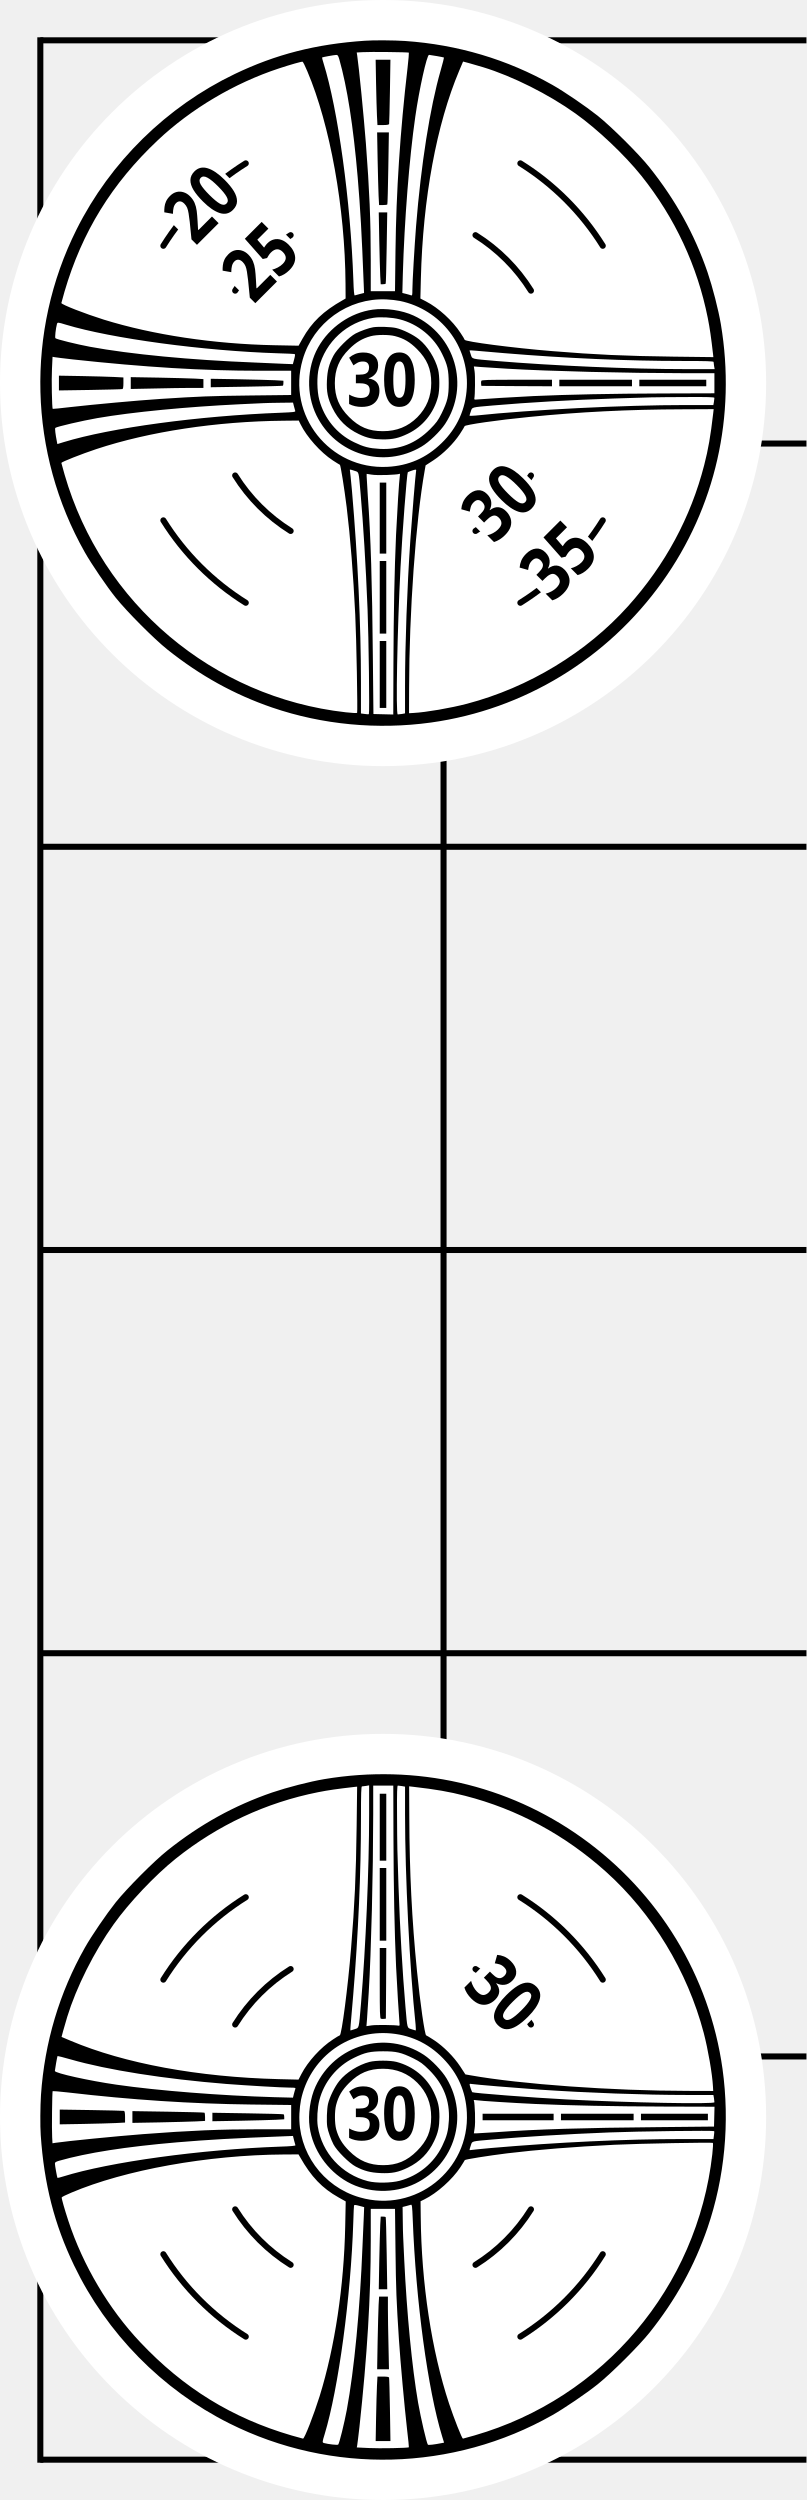
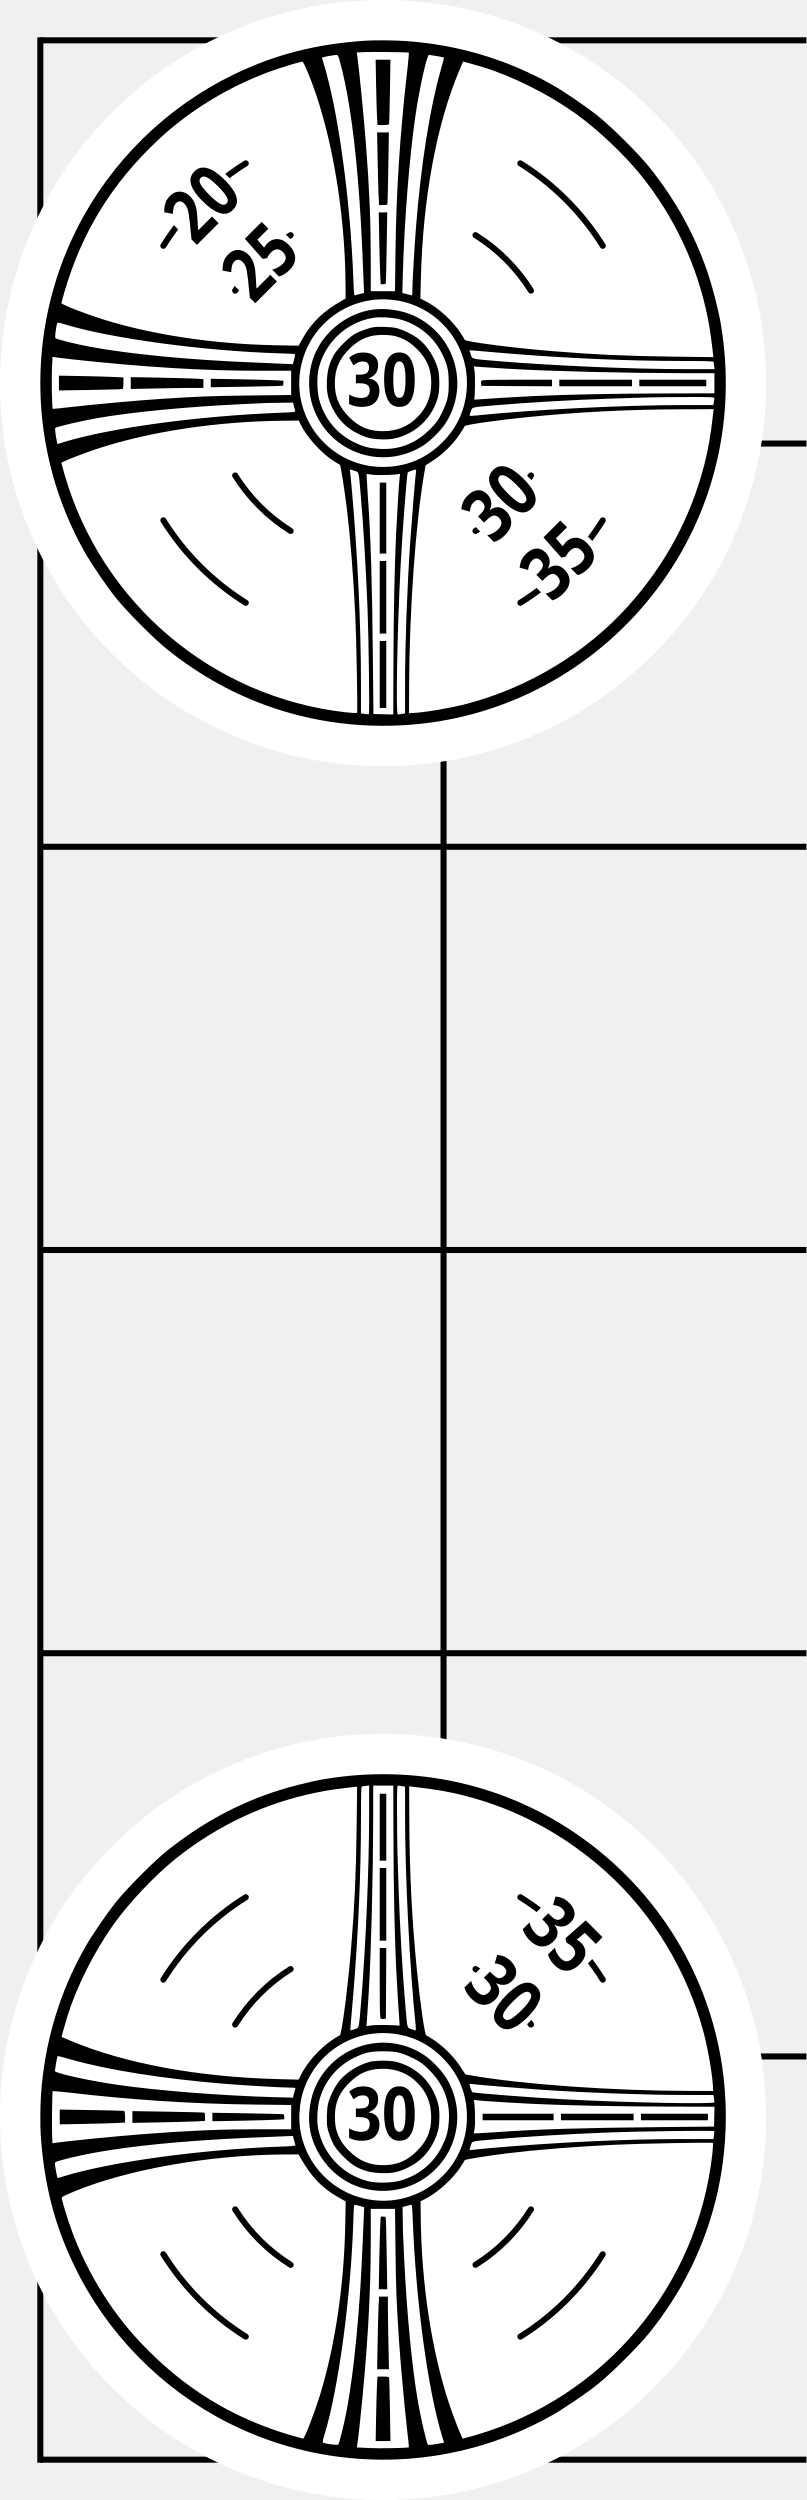
<svg xmlns="http://www.w3.org/2000/svg" xmlns:xlink="http://www.w3.org/1999/xlink" width="200mm" height="620mm" viewBox="0 0 200 620" version="1.1" id="svg8">
  <defs id="defs2" />
  <g id="layer1" transform="translate(0,323)">
    <path style="fill:none;stroke:#000000;stroke-width:1.5;stroke-linecap:butt;stroke-linejoin:miter;stroke-miterlimit:4;stroke-dasharray:none;stroke-opacity:1" d="M 10,287 H 200" id="path41" />
    <use x="0" y="0" xlink:href="#path41" id="use848" transform="translate(0,-100)" width="100%" height="100%" />
    <use x="0" y="0" xlink:href="#path41" id="use852" transform="translate(0,-200)" width="100%" height="100%" />
    <use x="0" y="0" xlink:href="#path41" id="use854" transform="translate(0,-300)" width="100%" height="100%" />
    <use x="0" y="0" xlink:href="#path41" id="use856" transform="translate(0,-400)" width="100%" height="100%" />
    <use x="0" y="0" xlink:href="#path41" id="use858" transform="translate(0,-500)" width="100%" height="100%" />
    <use x="0" y="0" xlink:href="#path41" id="use860" transform="translate(0,-600)" width="100%" height="100%" />
    <path style="fill:none;stroke:#000000;stroke-width:1.5;stroke-linecap:butt;stroke-linejoin:miter;stroke-miterlimit:4;stroke-dasharray:none;stroke-opacity:1" d="m 10,-313.75 v 601.5" id="path862" />
    <use x="0" y="0" xlink:href="#path862" id="use864" transform="translate(100)" width="100%" height="100%" />
    <circle style="opacity:1;fill:#ffffff;fill-opacity:1;fill-rule:nonzero;stroke:none;stroke-width:2;stroke-linecap:round;stroke-linejoin:round;stroke-miterlimit:4;stroke-dasharray:none;stroke-dashoffset:0;stroke-opacity:1;paint-order:markers stroke fill" id="path17" cx="95" cy="-228" r="95" />
    <path id="path354" style="fill:#000000;stroke:none;stroke-width:0.035" d="m 94.175,-155.74 v 8.3 h 0.81 0.81 v -8.3 -8.3 h -0.81 -0.81 z m 0,-19.131 v 9.009 h 0.81 0.81 v -9.009 -9.009 h -0.81 -0.81 z m 0,-19.637 v 8.806 h 0.81 0.81 v -8.806 -8.806 h -0.81 -0.81 z m 64.378,-33.505 v 0.81 h 8.3 8.3 v -0.81 -0.81 h -8.3 -8.3 z m -19.84,0 v 0.81 h 9.009 9.009 v -0.81 -0.81 h -9.009 -9.009 z m -19.354,-0.526 c -0.061,0.162 -0.081,0.506 -0.041,0.769 l 0.061,0.466 8.766,0.061 8.746,0.04 v -0.81 -0.81 h -8.705 c -7.369,0 -8.725,0.041 -8.827,0.283 z m -67.091,0.526 v 1.053 l 8.867,-0.142 c 4.859,-0.081 8.908,-0.182 9.009,-0.243 0.081,-0.041 0.142,-0.344 0.142,-0.668 v -0.567 l -2.065,-0.121 c -1.154,-0.061 -5.203,-0.162 -9.009,-0.243 l -6.944,-0.121 z m -19.84,0.02 v 1.458 l 5.932,-0.121 c 3.239,-0.081 7.308,-0.142 9.009,-0.142 h 3.077 v -1.093 -1.093 l -2.065,-0.121 c -1.154,-0.061 -5.203,-0.162 -9.009,-0.243 l -6.944,-0.121 z m -17.815,-0.02 v 1.842 l 7.754,-0.121 c 4.251,-0.081 7.855,-0.162 7.997,-0.223 0.162,-0.041 0.243,-0.526 0.243,-1.478 v -1.397 l -2.267,-0.121 c -1.255,-0.061 -4.859,-0.162 -7.997,-0.223 l -5.729,-0.101 z m 77.942,-13.827 c -1.053,0.162 -3.178,0.931 -4.353,1.539 -1.62,0.85 -4.656,3.887 -5.507,5.507 -1.113,2.146 -1.498,3.624 -1.62,6.175 -0.121,2.814 0.202,4.413 1.356,6.782 1.458,2.976 3.583,5.081 6.579,6.499 2.065,0.992 3.543,1.296 5.972,1.316 2.49,0 3.907,-0.324 6.175,-1.417 3.685,-1.761 6.418,-5.122 7.49,-9.232 0.405,-1.599 0.405,-5.081 0,-6.681 -0.729,-2.794 -2.632,-5.81 -4.717,-7.49 -1.437,-1.154 -3.988,-2.409 -5.709,-2.814 -1.215,-0.283 -4.413,-0.385 -5.668,-0.182 z m 5.365,2.186 c 2.207,0.567 3.725,1.458 5.486,3.219 2.51,2.51 3.543,4.94 3.543,8.422 0,3.34 -1.154,6.175 -3.462,8.503 -2.348,2.328 -5.081,3.442 -8.523,3.442 -3.502,0 -5.871,-0.992 -8.402,-3.523 -2.47,-2.47 -3.523,-4.98 -3.523,-8.381 0,-3.421 1.073,-5.992 3.543,-8.442 1.721,-1.721 3.28,-2.652 5.385,-3.219 1.458,-0.385 4.454,-0.405 5.952,-0.02 z m -5.446,-6.559 c -5.547,0.749 -10.79,4.373 -13.584,9.373 -2.814,5.041 -2.976,11.56 -0.425,16.823 4.778,9.798 16.702,13.361 26.075,7.774 1.883,-1.113 4.596,-3.725 5.851,-5.628 6.195,-9.454 2.531,-22.087 -7.814,-26.865 -2.834,-1.316 -6.944,-1.923 -10.102,-1.478 z m 6.66,2.409 c 4.535,1.154 8.503,4.393 10.527,8.604 1.336,2.733 1.599,3.988 1.62,7.187 0,3.3 -0.283,4.494 -1.741,7.49 -0.911,1.822 -1.296,2.348 -2.895,3.968 -3.543,3.543 -7.592,5.142 -12.471,4.879 -2.612,-0.142 -4.008,-0.506 -6.377,-1.66 -4.251,-2.045 -7.389,-5.891 -8.624,-10.527 -0.567,-2.146 -0.628,-5.851 -0.101,-7.895 1.66,-6.499 7.025,-11.418 13.584,-12.43 1.68,-0.263 4.616,-0.101 6.478,0.385 z m -5.081,-19.698 c 0.081,3.765 0.182,7.774 0.243,8.908 l 0.121,2.085 h 0.567 c 0.324,0 0.628,-0.061 0.668,-0.162 0.061,-0.081 0.162,-4.089 0.243,-8.908 l 0.142,-8.746 h -1.053 -1.053 z m -0.405,-19.941 c 0.081,3.705 0.182,7.774 0.243,9.009 l 0.121,2.288 h 0.972 c 0.547,0 1.032,-0.061 1.073,-0.162 0.061,-0.081 0.162,-4.13 0.243,-9.009 l 0.142,-8.847 h -1.458 -1.458 z m -0.385,-18.929 c 0.061,3.219 0.162,6.863 0.223,8.098 l 0.121,2.288 h 1.397 c 0.951,0 1.437,-0.081 1.498,-0.263 0.041,-0.121 0.121,-3.765 0.202,-8.098 l 0.121,-7.835 h -1.842 -1.822 z m -2.733,-10.527 c -12.228,0.83 -22.148,3.381 -32.29,8.24 -16.924,8.118 -30.893,21.844 -39.254,38.566 -12.673,25.306 -11.904,55.45 2.065,80.088 1.64,2.895 5.405,8.442 7.652,11.236 2.774,3.462 9.535,10.244 12.835,12.876 8.138,6.478 16.52,11.114 25.933,14.353 12.471,4.272 26.176,5.567 39.436,3.725 23.038,-3.219 43.728,-15.811 57.353,-34.902 13.179,-18.443 18.321,-41.096 14.515,-63.872 -0.607,-3.583 -2.045,-9.191 -3.32,-12.936 -3.239,-9.414 -7.875,-17.795 -14.353,-25.933 -2.632,-3.32 -9.434,-10.082 -12.876,-12.835 -2.814,-2.247 -8.381,-6.053 -11.236,-7.652 -11.195,-6.337 -23.524,-10.001 -36.541,-10.892 -2.713,-0.182 -7.774,-0.223 -9.92,-0.061 z m 10.871,2.956 c 0.041,0.061 -0.101,1.721 -0.324,3.725 -1.842,15.791 -2.814,30.65 -2.996,45.409 l -0.121,10.021 h -2.996 -3.016 v -7.693 c 0,-9.819 -0.324,-17.41 -1.215,-29.051 -0.526,-6.802 -1.741,-19.03 -2.146,-21.702 l -0.121,-0.749 1.498,-0.081 c 1.863,-0.121 11.296,0 11.438,0.121 z m -17.269,1.599 c 1.964,6.903 3.482,16.52 4.575,29.314 0.668,7.976 0.992,13.665 1.498,26.642 l 0.081,2.045 -1.053,0.263 c -0.567,0.142 -1.134,0.304 -1.255,0.344 -0.142,0.061 -0.263,-1.134 -0.344,-3.786 -0.688,-19.577 -3.806,-42.331 -7.41,-53.851 -0.223,-0.709 -0.385,-1.336 -0.344,-1.377 0.101,-0.081 2.935,-0.607 3.502,-0.628 0.364,-0.02 0.486,0.162 0.749,1.032 z m 24.192,-0.749 c 0.931,0.162 1.741,0.324 1.782,0.364 0.041,0.041 -0.344,1.478 -0.83,3.219 -2.632,9.151 -4.859,23.261 -6.094,38.627 -0.385,5 -0.911,13.807 -0.911,15.771 0,1.275 -0.041,1.458 -0.324,1.356 -0.182,-0.081 -0.749,-0.223 -1.255,-0.364 l -0.911,-0.223 0.121,-4.676 c 0.385,-13.179 1.599,-28.747 3.097,-39.092 0.972,-6.762 2.854,-15.285 3.401,-15.285 0.121,0 0.992,0.142 1.923,0.304 z m -32.108,3.765 c 5.648,13.321 9.353,33.869 9.474,52.717 l 0.02,3.644 -0.668,0.385 c -4.879,2.753 -7.713,5.466 -10.021,9.576 l -0.972,1.741 -6.094,-0.121 c -14.981,-0.304 -30.023,-2.571 -42.19,-6.337 -4.656,-1.458 -10.547,-3.745 -10.547,-4.13 0,-0.081 0.364,-1.356 0.79,-2.854 4.332,-14.779 11.742,-26.784 23.099,-37.493 8.26,-7.814 19.07,-14.212 30.083,-17.835 2.895,-0.952 5.588,-1.721 5.851,-1.66 0.121,0.041 0.648,1.093 1.174,2.369 z m 43.566,-1.012 c 7.308,2.227 16.277,6.721 22.978,11.519 5.405,3.846 12.167,10.264 16.277,15.386 8.341,10.426 13.928,22.411 16.499,35.327 0.506,2.551 0.83,4.838 1.316,9.09 l 0.061,0.587 -9.839,-0.121 c -12.268,-0.162 -19.354,-0.486 -30.185,-1.377 -9.738,-0.79 -21.662,-2.348 -21.662,-2.814 0,-0.081 -0.445,-0.85 -1.012,-1.68 -1.964,-3.037 -5.486,-6.235 -8.584,-7.835 l -1.377,-0.709 0.121,-4.919 c 0.506,-20.022 3.887,-38.262 9.515,-51.603 l 0.952,-2.247 1.458,0.385 c 0.81,0.223 2.369,0.668 3.482,1.012 z m -20.569,57.98 c 10.122,2.126 17.086,11.155 16.56,21.439 -0.283,5.385 -2.389,10.062 -6.256,13.807 -3.765,3.685 -8.199,5.628 -13.442,5.891 -14.293,0.749 -25.022,-12.795 -21.014,-26.581 2.632,-9.151 11.296,-15.386 20.771,-14.941 1.073,0.041 2.591,0.223 3.381,0.385 z m -82.902,5.871 c 11.276,3.421 34.173,6.519 52.656,7.106 2.126,0.061 3.948,0.142 4.089,0.182 0.162,0.061 0.142,0.405 -0.101,1.296 l -0.324,1.215 -2.146,-0.081 c -1.174,-0.061 -4.494,-0.202 -7.389,-0.324 -15.851,-0.628 -30.711,-2.045 -40.793,-3.907 -3.239,-0.607 -8.28,-1.842 -8.563,-2.126 -0.162,-0.162 0.081,-2.409 0.385,-3.523 0.142,-0.445 0.223,-0.445 2.186,0.162 z m 108.936,7.086 c 15.123,1.255 30.266,1.923 43.89,1.923 6.134,0 7.835,0.061 7.835,0.243 0,0.142 0.061,0.607 0.121,1.012 l 0.142,0.769 h -7.065 c -13.645,0 -33.12,-0.85 -47.15,-2.024 -6.316,-0.547 -5.871,-0.425 -6.256,-1.559 -0.182,-0.526 -0.324,-0.992 -0.324,-1.032 0,-0.061 0.668,-0.041 1.478,0.041 0.79,0.081 4.11,0.364 7.329,0.628 z m -107.398,1.518 c 18.159,1.964 32.452,2.834 46.563,2.834 h 7.794 v 3.016 2.996 l -10.224,0.121 c -9.94,0.121 -12.45,0.223 -22.168,0.85 -5.83,0.385 -16.661,1.377 -22.35,2.024 -2.389,0.283 -4.373,0.486 -4.393,0.445 -0.182,-0.182 -0.324,-7.369 -0.182,-9.92 l 0.142,-2.996 0.547,0.101 c 0.283,0.061 2.207,0.283 4.272,0.526 z m 108.005,2.328 c 10.527,0.628 29.314,1.093 44.295,1.113 h 7.025 v 2.49 2.49 l -12.795,0.041 c -12.693,0.041 -23.443,0.263 -32.047,0.648 -3.907,0.182 -13.24,0.749 -14.374,0.871 -0.263,0.02 -0.385,-0.061 -0.324,-0.263 0.182,-0.81 0.243,-5.709 0.061,-6.762 l -0.182,-1.194 1.741,0.142 c 0.952,0.061 3.927,0.263 6.6,0.425 z m 51.32,7.227 c 0,0.142 -0.061,0.607 -0.121,1.012 l -0.142,0.769 h -6.903 c -15.224,0 -38.303,1.154 -52.089,2.612 -0.81,0.081 -1.478,0.081 -1.478,0.02 0,-0.081 0.142,-0.547 0.324,-1.053 0.364,-1.093 0,-0.992 5.547,-1.478 8.665,-0.749 19.556,-1.377 29.861,-1.721 8.928,-0.304 9.576,-0.324 17.775,-0.364 5.668,-0.041 7.227,0.02 7.227,0.202 z m -104.28,2.065 c 0.121,0.486 0.263,1.012 0.324,1.174 0.101,0.263 -0.425,0.324 -3.482,0.445 -20.427,0.769 -42.352,3.745 -53.932,7.288 l -1.579,0.486 -0.101,-0.526 c -0.385,-1.943 -0.547,-3.34 -0.405,-3.482 0.304,-0.304 6.701,-1.782 10.406,-2.429 8.827,-1.518 22.046,-2.794 35.428,-3.442 2.51,-0.121 5.061,-0.243 5.668,-0.263 0.607,-0.041 2.531,-0.081 4.272,-0.101 l 3.178,-0.041 z m 103.976,1.782 c -0.648,5.628 -1.215,8.887 -2.227,12.815 -3.32,12.957 -9.677,24.739 -18.848,34.962 -10.345,11.519 -24.678,20.204 -39.963,24.233 -4.11,1.073 -10.163,2.126 -13.321,2.288 l -1.073,0.061 0.02,-6.276 c 0.02,-18.787 1.66,-41.582 3.867,-53.911 l 0.223,-1.275 1.964,-1.275 c 2.45,-1.62 4.96,-4.13 6.519,-6.478 0.648,-0.992 1.194,-1.883 1.194,-1.964 0,-0.344 8.3,-1.539 15.993,-2.288 12.531,-1.255 24.597,-1.862 38.121,-1.903 l 7.652,-0.04 z m -102.336,2.693 c 1.518,3.118 4.96,6.984 7.997,8.968 0.891,0.567 1.68,1.073 1.761,1.093 0.182,0.081 1.073,5.648 1.68,10.487 0.911,7.47 1.64,16.783 2.126,26.622 0.304,6.215 0.628,24.253 0.466,24.415 -0.101,0.081 -1.336,0.02 -2.794,-0.142 -32.999,-3.705 -60.531,-26.986 -69.763,-58.993 -0.425,-1.498 -0.79,-2.794 -0.79,-2.854 0,-0.243 5.041,-2.227 8.705,-3.442 13.098,-4.332 29.78,-6.863 46.401,-7.025 l 3.765,-0.041 z m 13.422,11.56 c 1.093,0.364 0.972,-0.041 1.458,5.446 0.688,7.997 1.296,17.775 1.741,28.849 0.283,7.207 0.526,25.933 0.324,26.055 -0.081,0.041 -0.547,0.02 -1.053,-0.061 l -0.911,-0.121 v -7.733 c 0,-14.171 -0.79,-30.812 -2.227,-47.494 -0.243,-2.612 -0.466,-4.879 -0.506,-5.021 -0.121,-0.324 0.041,-0.304 1.174,0.081 z m 15.224,0.121 c -0.121,0.587 -1.012,11.216 -1.417,17.066 -0.79,11.56 -1.316,25.954 -1.316,36.258 v 6.701 l -0.749,0.142 c -0.425,0.061 -0.891,0.121 -1.053,0.121 -0.526,0 -0.121,-20.953 0.688,-36.541 0.445,-8.604 1.579,-23.302 1.802,-23.524 0.101,-0.101 1.64,-0.648 1.903,-0.648 0.162,-0.02 0.223,0.142 0.142,0.425 z m -7.288,0.911 c 1.458,-0.061 2.794,-0.162 2.996,-0.243 0.324,-0.142 0.364,-0.081 0.263,0.526 -0.162,0.931 -0.668,8.948 -0.931,14.556 -0.385,8.725 -0.607,19.415 -0.648,31.946 l -0.041,12.612 -2.47,-0.061 -2.45,-0.061 -0.142,-13.969 c -0.162,-18.342 -0.526,-30.205 -1.255,-40.165 -0.142,-2.267 -0.283,-4.413 -0.283,-4.778 v -0.648 l 1.174,0.182 c 0.628,0.121 2.348,0.162 3.786,0.101 z" />
    <path style="opacity:1;fill:none;fill-opacity:1;fill-rule:nonzero;stroke:#000000;stroke-width:1.5;stroke-linecap:round;stroke-linejoin:round;stroke-miterlimit:4;stroke-dasharray:none;stroke-dashoffset:0;stroke-opacity:1;paint-order:markers stroke fill" id="path972" d="m 117.919,-264.678 a 43.25,43.25 0 0 1 13.759,13.759" />
    <path id="circle974" style="opacity:1;fill:none;fill-opacity:1;fill-rule:nonzero;stroke:#000000;stroke-width:1.5;stroke-linecap:round;stroke-linejoin:round;stroke-miterlimit:4;stroke-dasharray:none;stroke-dashoffset:0;stroke-opacity:1;paint-order:markers stroke fill" d="m 129.047,-282.487 a 64.25,64.25 0 0 1 20.44,20.44" />
    <path d="m 58.322,-250.919 a 43.25,43.25 0 0 1 13.759,-13.759" id="path1019" style="opacity:1;fill:none;fill-opacity:1;fill-rule:nonzero;stroke:#000000;stroke-width:1.5;stroke-linecap:round;stroke-linejoin:round;stroke-miterlimit:4;stroke-dasharray:none;stroke-dashoffset:0;stroke-opacity:1;paint-order:markers stroke fill" />
    <path d="m 40.513,-262.047 a 64.25,64.25 0 0 1 20.44,-20.44" style="opacity:1;fill:none;fill-opacity:1;fill-rule:nonzero;stroke:#000000;stroke-width:1.5;stroke-linecap:round;stroke-linejoin:round;stroke-miterlimit:4;stroke-dasharray:none;stroke-dashoffset:0;stroke-opacity:1;paint-order:markers stroke fill" id="path1021" />
    <path style="opacity:1;fill:none;fill-opacity:1;fill-rule:nonzero;stroke:#000000;stroke-width:1.5;stroke-linecap:round;stroke-linejoin:round;stroke-miterlimit:4;stroke-dasharray:none;stroke-dashoffset:0;stroke-opacity:1;paint-order:markers stroke fill" id="path1023" d="M 72.081,-191.322 A 43.25,43.25 0 0 1 58.322,-205.081" />
    <path id="path1025" style="opacity:1;fill:none;fill-opacity:1;fill-rule:nonzero;stroke:#000000;stroke-width:1.5;stroke-linecap:round;stroke-linejoin:round;stroke-miterlimit:4;stroke-dasharray:none;stroke-dashoffset:0;stroke-opacity:1;paint-order:markers stroke fill" d="M 60.953,-173.513 A 64.25,64.25 0 0 1 40.513,-193.953" />
    <path d="m 131.678,-205.081 a 43.25,43.25 0 0 1 -13.759,13.759" id="path1027" style="opacity:1;fill:none;fill-opacity:1;fill-rule:nonzero;stroke:#000000;stroke-width:1.5;stroke-linecap:round;stroke-linejoin:round;stroke-miterlimit:4;stroke-dasharray:none;stroke-dashoffset:0;stroke-opacity:1;paint-order:markers stroke fill" />
    <path d="m 149.487,-193.953 a 64.25,64.25 0 0 1 -20.44,20.44" style="opacity:1;fill:none;fill-opacity:1;fill-rule:nonzero;stroke:#000000;stroke-width:1.5;stroke-linecap:round;stroke-linejoin:round;stroke-miterlimit:4;stroke-dasharray:none;stroke-dashoffset:0;stroke-opacity:1;paint-order:markers stroke fill" id="path1029" />
    <text xml:space="preserve" style="font-style:normal;font-variant:normal;font-weight:bold;font-stretch:normal;font-size:16.729px;line-height:1000;font-family:'Tlwg Typewriter';-inkscape-font-specification:'Tlwg Typewriter Bold';letter-spacing:0px;word-spacing:0px;fill:#000000;fill-opacity:1;stroke:none;stroke-width:0.265" x="94.464" y="-202.347" id="text1083" transform="scale(0.9103436,1.098486)">
      <tspan id="tspan1081" x="94.464" y="-202.347" style="font-style:normal;font-variant:normal;font-weight:bold;font-stretch:normal;font-family:'Tlwg Typewriter';-inkscape-font-specification:'Tlwg Typewriter Bold';letter-spacing:0px;stroke-width:0.265">30</tspan>
    </text>
    <g id="g1148" transform="rotate(-45,108.8187,-123.4152)">
      <rect y="-171" x="164" height="12" width="18" id="rect1139" style="opacity:1;fill:#ffffff;fill-opacity:1;fill-rule:nonzero;stroke:none;stroke-width:1.5;stroke-linecap:round;stroke-linejoin:round;stroke-miterlimit:4;stroke-dasharray:none;stroke-dashoffset:0;stroke-opacity:1;paint-order:markers stroke fill" />
      <text xml:space="preserve" style="font-style:normal;font-variant:normal;font-weight:bold;font-stretch:normal;font-size:16.729px;line-height:1000;font-family:'Tlwg Typewriter';-inkscape-font-specification:'Tlwg Typewriter Bold';letter-spacing:0px;word-spacing:0px;fill:#000000;fill-opacity:1;stroke:none;stroke-width:0.265" x="180.146" y="-144.996" id="text1143" transform="scale(0.9103436,1.098486)">
        <tspan id="tspan1141" x="180.146" y="-144.996" style="font-style:normal;font-variant:normal;font-weight:bold;font-stretch:normal;font-family:'Tlwg Typewriter';-inkscape-font-specification:'Tlwg Typewriter Bold';letter-spacing:0px;stroke-width:0.265">30</tspan>
      </text>
    </g>
    <g transform="rotate(-45,133.5182,-133.6461)" id="g1156">
      <rect style="opacity:1;fill:#ffffff;fill-opacity:1;fill-rule:nonzero;stroke:none;stroke-width:1.5;stroke-linecap:round;stroke-linejoin:round;stroke-miterlimit:4;stroke-dasharray:none;stroke-dashoffset:0;stroke-opacity:1;paint-order:markers stroke fill" id="rect1150" width="18" height="12" x="164" y="-171" />
      <text transform="scale(0.9103436,1.098486)" id="text1154" y="-144.996" x="180.146" style="font-style:normal;font-variant:normal;font-weight:bold;font-stretch:normal;font-size:16.729px;line-height:1000;font-family:'Tlwg Typewriter';-inkscape-font-specification:'Tlwg Typewriter Bold';letter-spacing:0px;word-spacing:0px;fill:#000000;fill-opacity:1;stroke:none;stroke-width:0.265" xml:space="preserve">
        <tspan style="font-style:normal;font-variant:normal;font-weight:bold;font-stretch:normal;font-family:'Tlwg Typewriter';-inkscape-font-specification:'Tlwg Typewriter Bold';letter-spacing:0px;stroke-width:0.265" y="-144.996" x="180.146" id="tspan1152">35</tspan>
      </text>
    </g>
    <g id="g1164" transform="rotate(-45,7.085857,-81.27611)">
      <rect y="-171" x="164" height="12" width="18" id="rect1158" style="opacity:1;fill:#ffffff;fill-opacity:1;fill-rule:nonzero;stroke:none;stroke-width:1.5;stroke-linecap:round;stroke-linejoin:round;stroke-miterlimit:4;stroke-dasharray:none;stroke-dashoffset:0;stroke-opacity:1;paint-order:markers stroke fill" />
      <text xml:space="preserve" style="font-style:normal;font-variant:normal;font-weight:bold;font-stretch:normal;font-size:16.729px;line-height:1000;font-family:'Tlwg Typewriter';-inkscape-font-specification:'Tlwg Typewriter Bold';letter-spacing:0px;word-spacing:0px;fill:#000000;fill-opacity:1;stroke:none;stroke-width:0.265" x="180.146" y="-144.996" id="text1162" transform="scale(0.9103436,1.098486)">
        <tspan id="tspan1160" x="180.146" y="-144.996" style="font-style:normal;font-variant:normal;font-weight:bold;font-stretch:normal;font-family:'Tlwg Typewriter';-inkscape-font-specification:'Tlwg Typewriter Bold';letter-spacing:0px;stroke-width:0.265">25</tspan>
      </text>
    </g>
    <g transform="rotate(-45,-17.61367,-71.04522)" id="g1180">
      <rect style="opacity:1;fill:#ffffff;fill-opacity:1;fill-rule:nonzero;stroke:none;stroke-width:1.5;stroke-linecap:round;stroke-linejoin:round;stroke-miterlimit:4;stroke-dasharray:none;stroke-dashoffset:0;stroke-opacity:1;paint-order:markers stroke fill" id="rect1174" width="18" height="12" x="164" y="-171" />
      <text transform="scale(0.9103436,1.098486)" id="text1178" y="-144.996" x="180.146" style="font-style:normal;font-variant:normal;font-weight:bold;font-stretch:normal;font-size:16.729px;line-height:1000;font-family:'Tlwg Typewriter';-inkscape-font-specification:'Tlwg Typewriter Bold';letter-spacing:0px;word-spacing:0px;fill:#000000;fill-opacity:1;stroke:none;stroke-width:0.265" xml:space="preserve">
        <tspan style="font-style:normal;font-variant:normal;font-weight:bold;font-stretch:normal;font-family:'Tlwg Typewriter';-inkscape-font-specification:'Tlwg Typewriter Bold';letter-spacing:0px;stroke-width:0.265" y="-144.996" x="180.146" id="tspan1176">20</tspan>
      </text>
    </g>
    <use x="0" y="0" xlink:href="#path17" id="use850" transform="translate(0,430)" width="100%" height="100%" />
    <use x="0" y="0" xlink:href="#path354" id="use853" transform="rotate(-90,310.0001,-12.99988)" width="100%" height="100%" />
    <path d="m 117.919,165.322 a 43.25,43.25 0 0 1 13.759,13.759" id="path855" style="opacity:1;fill:none;fill-opacity:1;fill-rule:nonzero;stroke:#000000;stroke-width:1.5;stroke-linecap:round;stroke-linejoin:round;stroke-miterlimit:4;stroke-dasharray:none;stroke-dashoffset:0;stroke-opacity:1;paint-order:markers stroke fill" />
    <path d="m 129.047,147.513 a 64.25,64.25 0 0 1 20.44,20.44" style="opacity:1;fill:none;fill-opacity:1;fill-rule:nonzero;stroke:#000000;stroke-width:1.5;stroke-linecap:round;stroke-linejoin:round;stroke-miterlimit:4;stroke-dasharray:none;stroke-dashoffset:0;stroke-opacity:1;paint-order:markers stroke fill" id="path857" />
    <path d="M 72.081,238.678 A 43.25,43.25 0 0 1 58.322,224.919" id="path859" style="opacity:1;fill:none;fill-opacity:1;fill-rule:nonzero;stroke:#000000;stroke-width:1.5;stroke-linecap:round;stroke-linejoin:round;stroke-miterlimit:4;stroke-dasharray:none;stroke-dashoffset:0;stroke-opacity:1;paint-order:markers stroke fill" />
    <path d="M 60.953,256.487 A 64.25,64.25 0 0 1 40.513,236.048" style="opacity:1;fill:none;fill-opacity:1;fill-rule:nonzero;stroke:#000000;stroke-width:1.5;stroke-linecap:round;stroke-linejoin:round;stroke-miterlimit:4;stroke-dasharray:none;stroke-dashoffset:0;stroke-opacity:1;paint-order:markers stroke fill" id="path861" />
    <path style="opacity:1;fill:none;fill-opacity:1;fill-rule:nonzero;stroke:#000000;stroke-width:1.5;stroke-linecap:round;stroke-linejoin:round;stroke-miterlimit:4;stroke-dasharray:none;stroke-dashoffset:0;stroke-opacity:1;paint-order:markers stroke fill" id="path863" d="M 58.322,179.081 A 43.25,43.25 0 0 1 72.081,165.322" />
    <path id="path865" style="opacity:1;fill:none;fill-opacity:1;fill-rule:nonzero;stroke:#000000;stroke-width:1.5;stroke-linecap:round;stroke-linejoin:round;stroke-miterlimit:4;stroke-dasharray:none;stroke-dashoffset:0;stroke-opacity:1;paint-order:markers stroke fill" d="M 40.513,167.953 A 64.25,64.25 0 0 1 60.953,147.513" />
    <path style="opacity:1;fill:none;fill-opacity:1;fill-rule:nonzero;stroke:#000000;stroke-width:1.5;stroke-linecap:round;stroke-linejoin:round;stroke-miterlimit:4;stroke-dasharray:none;stroke-dashoffset:0;stroke-opacity:1;paint-order:markers stroke fill" id="path867" d="m 131.678,224.919 a 43.25,43.25 0 0 1 -13.759,13.759" />
    <path id="path869" style="opacity:1;fill:none;fill-opacity:1;fill-rule:nonzero;stroke:#000000;stroke-width:1.5;stroke-linecap:round;stroke-linejoin:round;stroke-miterlimit:4;stroke-dasharray:none;stroke-dashoffset:0;stroke-opacity:1;paint-order:markers stroke fill" d="M 149.487,236.048 A 64.25,64.25 0 0 1 129.047,256.487" />
    <use x="0" y="0" xlink:href="#text1083" id="use928" transform="translate(0,430)" width="100%" height="100%" />
    <g transform="rotate(45,-258.142,-54.58467)" id="g1059">
      <rect style="opacity:1;fill:#ffffff;fill-opacity:1;fill-rule:nonzero;stroke:none;stroke-width:1.5;stroke-linecap:round;stroke-linejoin:round;stroke-miterlimit:4;stroke-dasharray:none;stroke-dashoffset:0;stroke-opacity:1;paint-order:markers stroke fill" id="rect1053" width="18" height="12" x="164" y="-171" />
      <text transform="scale(0.9103436,1.098486)" id="text1057" y="-144.996" x="180.146" style="font-style:normal;font-variant:normal;font-weight:bold;font-stretch:normal;font-size:16.729px;line-height:1000;font-family:'Tlwg Typewriter';-inkscape-font-specification:'Tlwg Typewriter Bold';letter-spacing:0px;word-spacing:0px;fill:#000000;fill-opacity:1;stroke:none;stroke-width:0.265" xml:space="preserve">
        <tspan style="font-style:normal;font-variant:normal;font-weight:bold;font-stretch:normal;font-family:'Tlwg Typewriter';-inkscape-font-specification:'Tlwg Typewriter Bold';letter-spacing:0px;stroke-width:0.265" y="-144.996" x="180.146" id="tspan1055">30</tspan>
      </text>
    </g>
+     <g id="g1067" transform="rotate(45,-233.4425,-44.35377)">
+       <rect y="-171" x="164" height="12" width="18" id="rect1061" style="opacity:1;fill:#ffffff;fill-opacity:1;fill-rule:nonzero;stroke:none;stroke-width:1.5;stroke-linecap:round;stroke-linejoin:round;stroke-miterlimit:4;stroke-dasharray:none;stroke-dashoffset:0;stroke-opacity:1;paint-order:markers stroke fill" />
+       <text xml:space="preserve" style="font-style:normal;font-variant:normal;font-weight:bold;font-stretch:normal;font-size:16.729px;line-height:1000;font-family:'Tlwg Typewriter';-inkscape-font-specification:'Tlwg Typewriter Bold';letter-spacing:0px;word-spacing:0px;fill:#000000;fill-opacity:1;stroke:none;stroke-width:0.265" x="180.146" y="-144.996" id="text1065" transform="scale(0.9103436,1.098486)">
+         <tspan id="tspan1063" x="180.146" y="-144.996" style="font-style:normal;font-variant:normal;font-weight:bold;font-stretch:normal;font-family:'Tlwg Typewriter';-inkscape-font-specification:'Tlwg Typewriter Bold';letter-spacing:0px;stroke-width:0.265">35</tspan>
+       </text>
+     </g>
  </g>
</svg>
